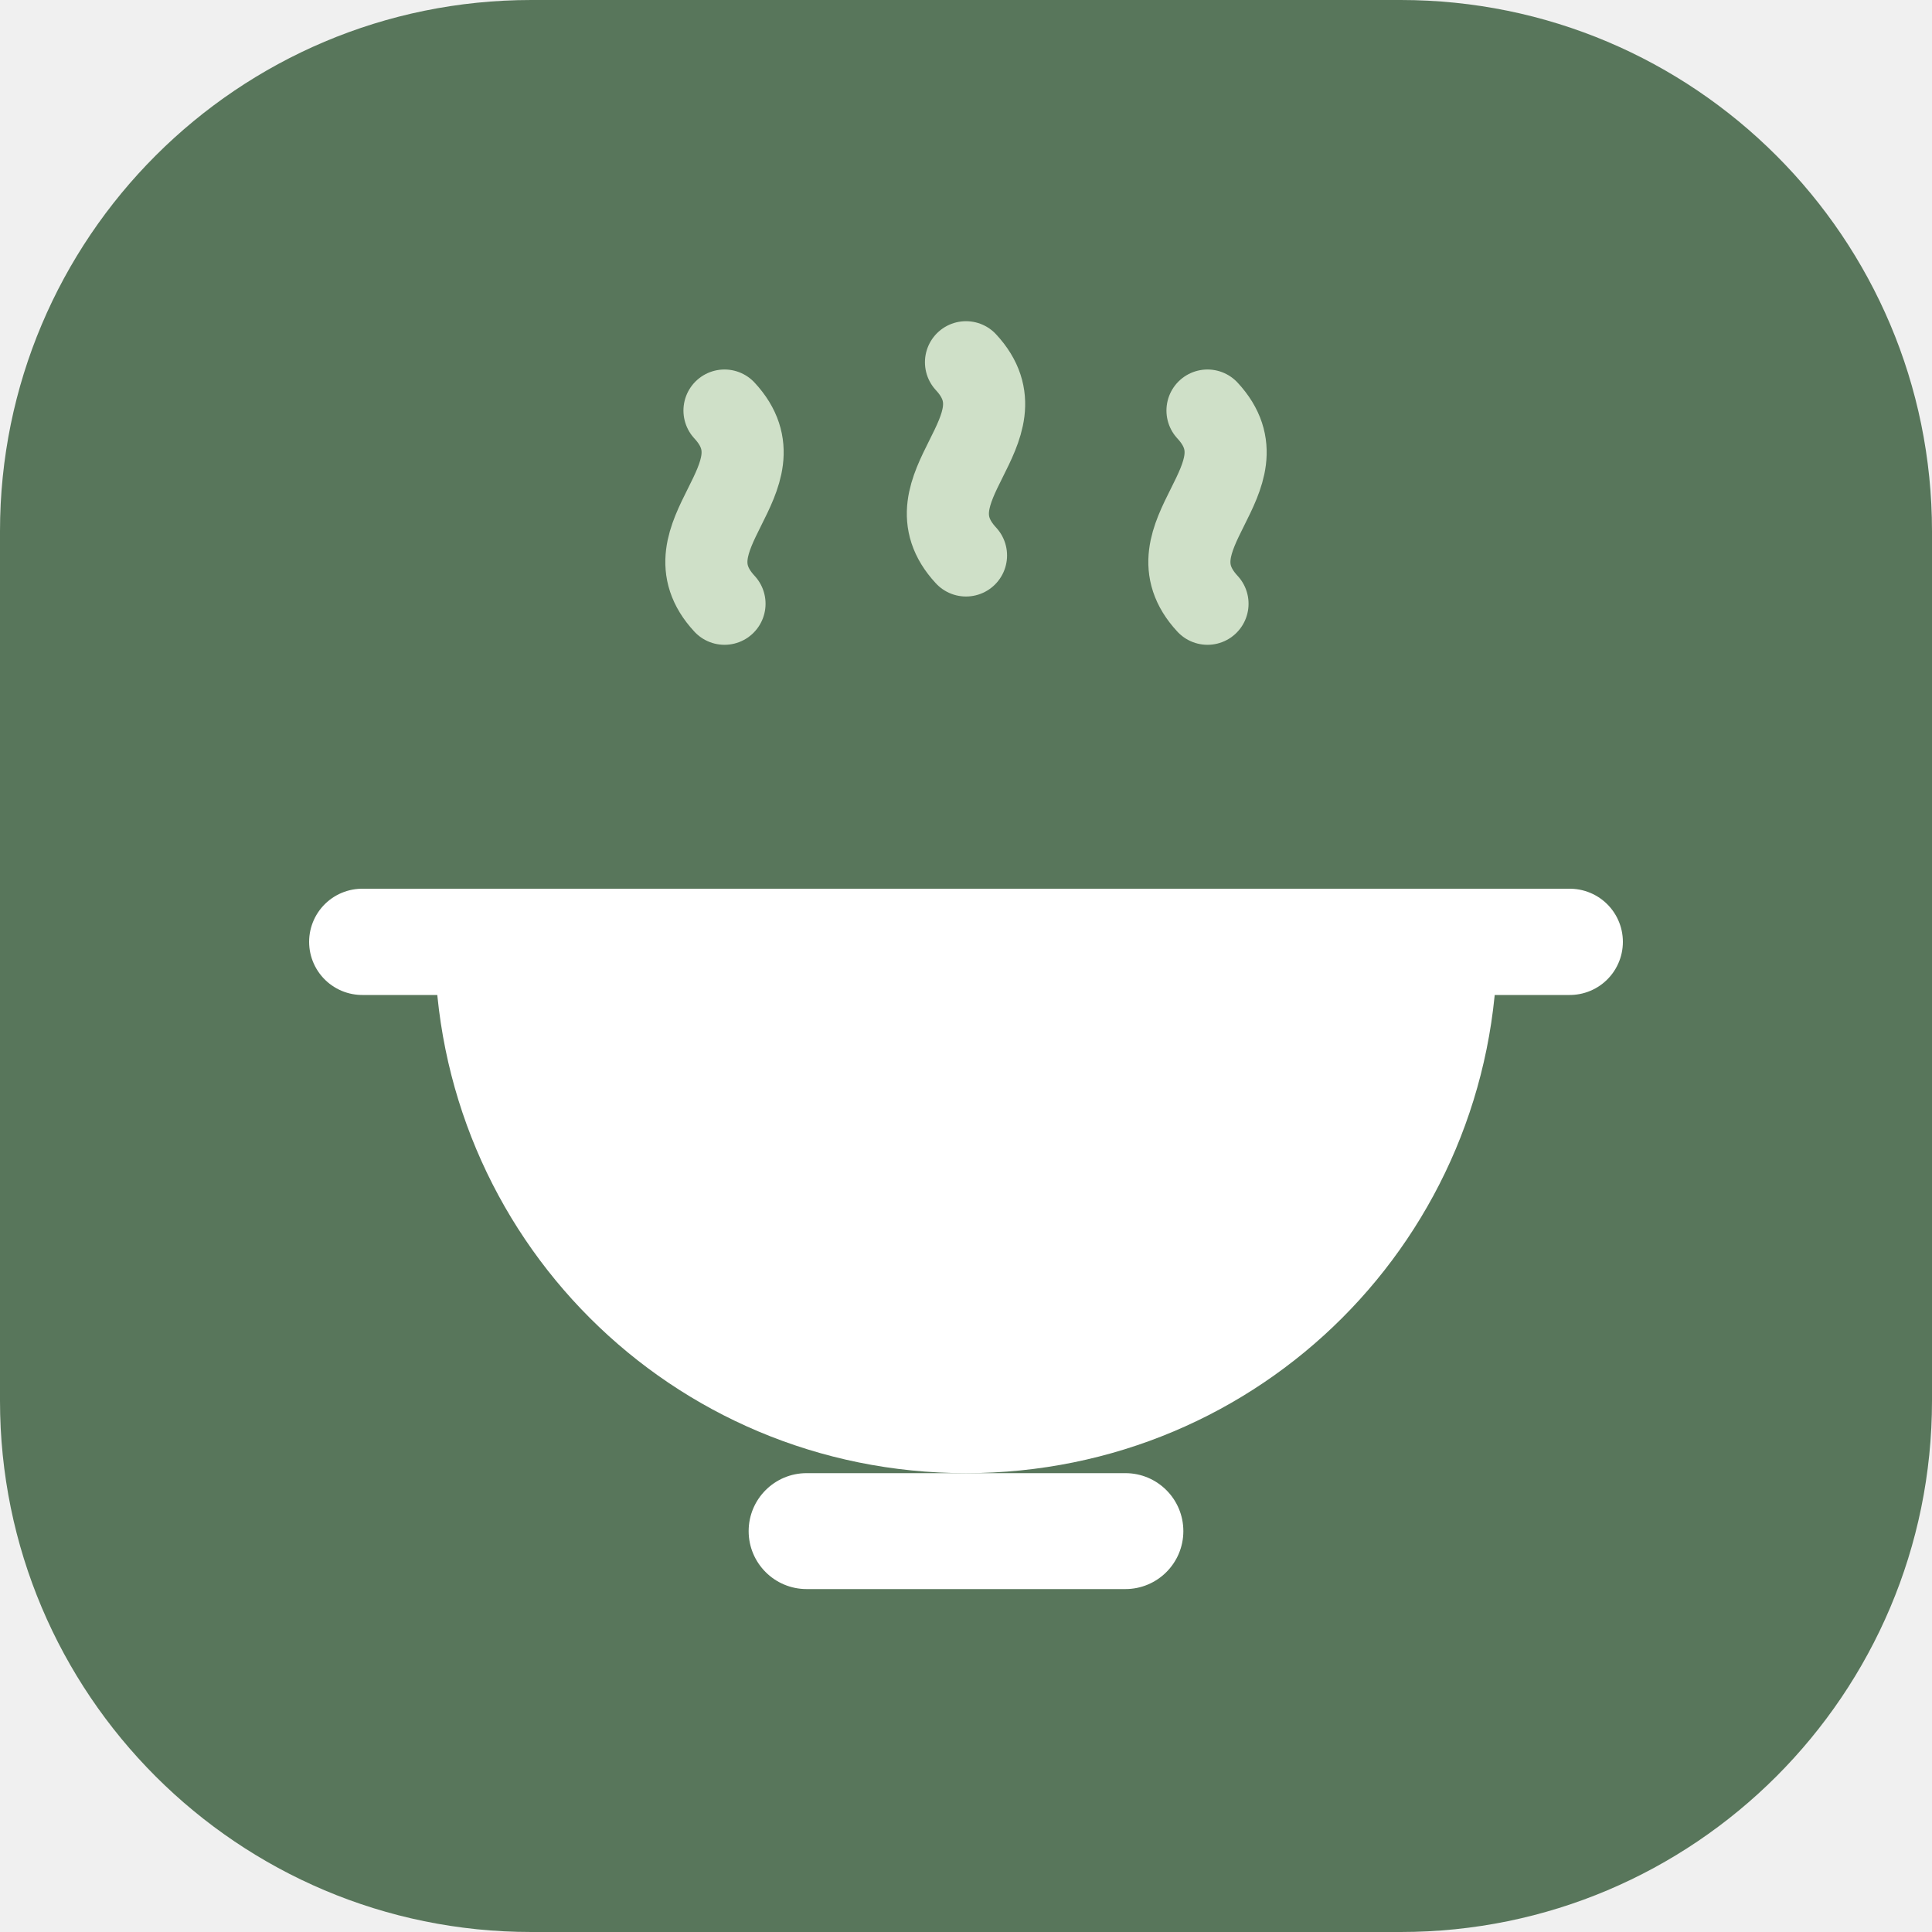
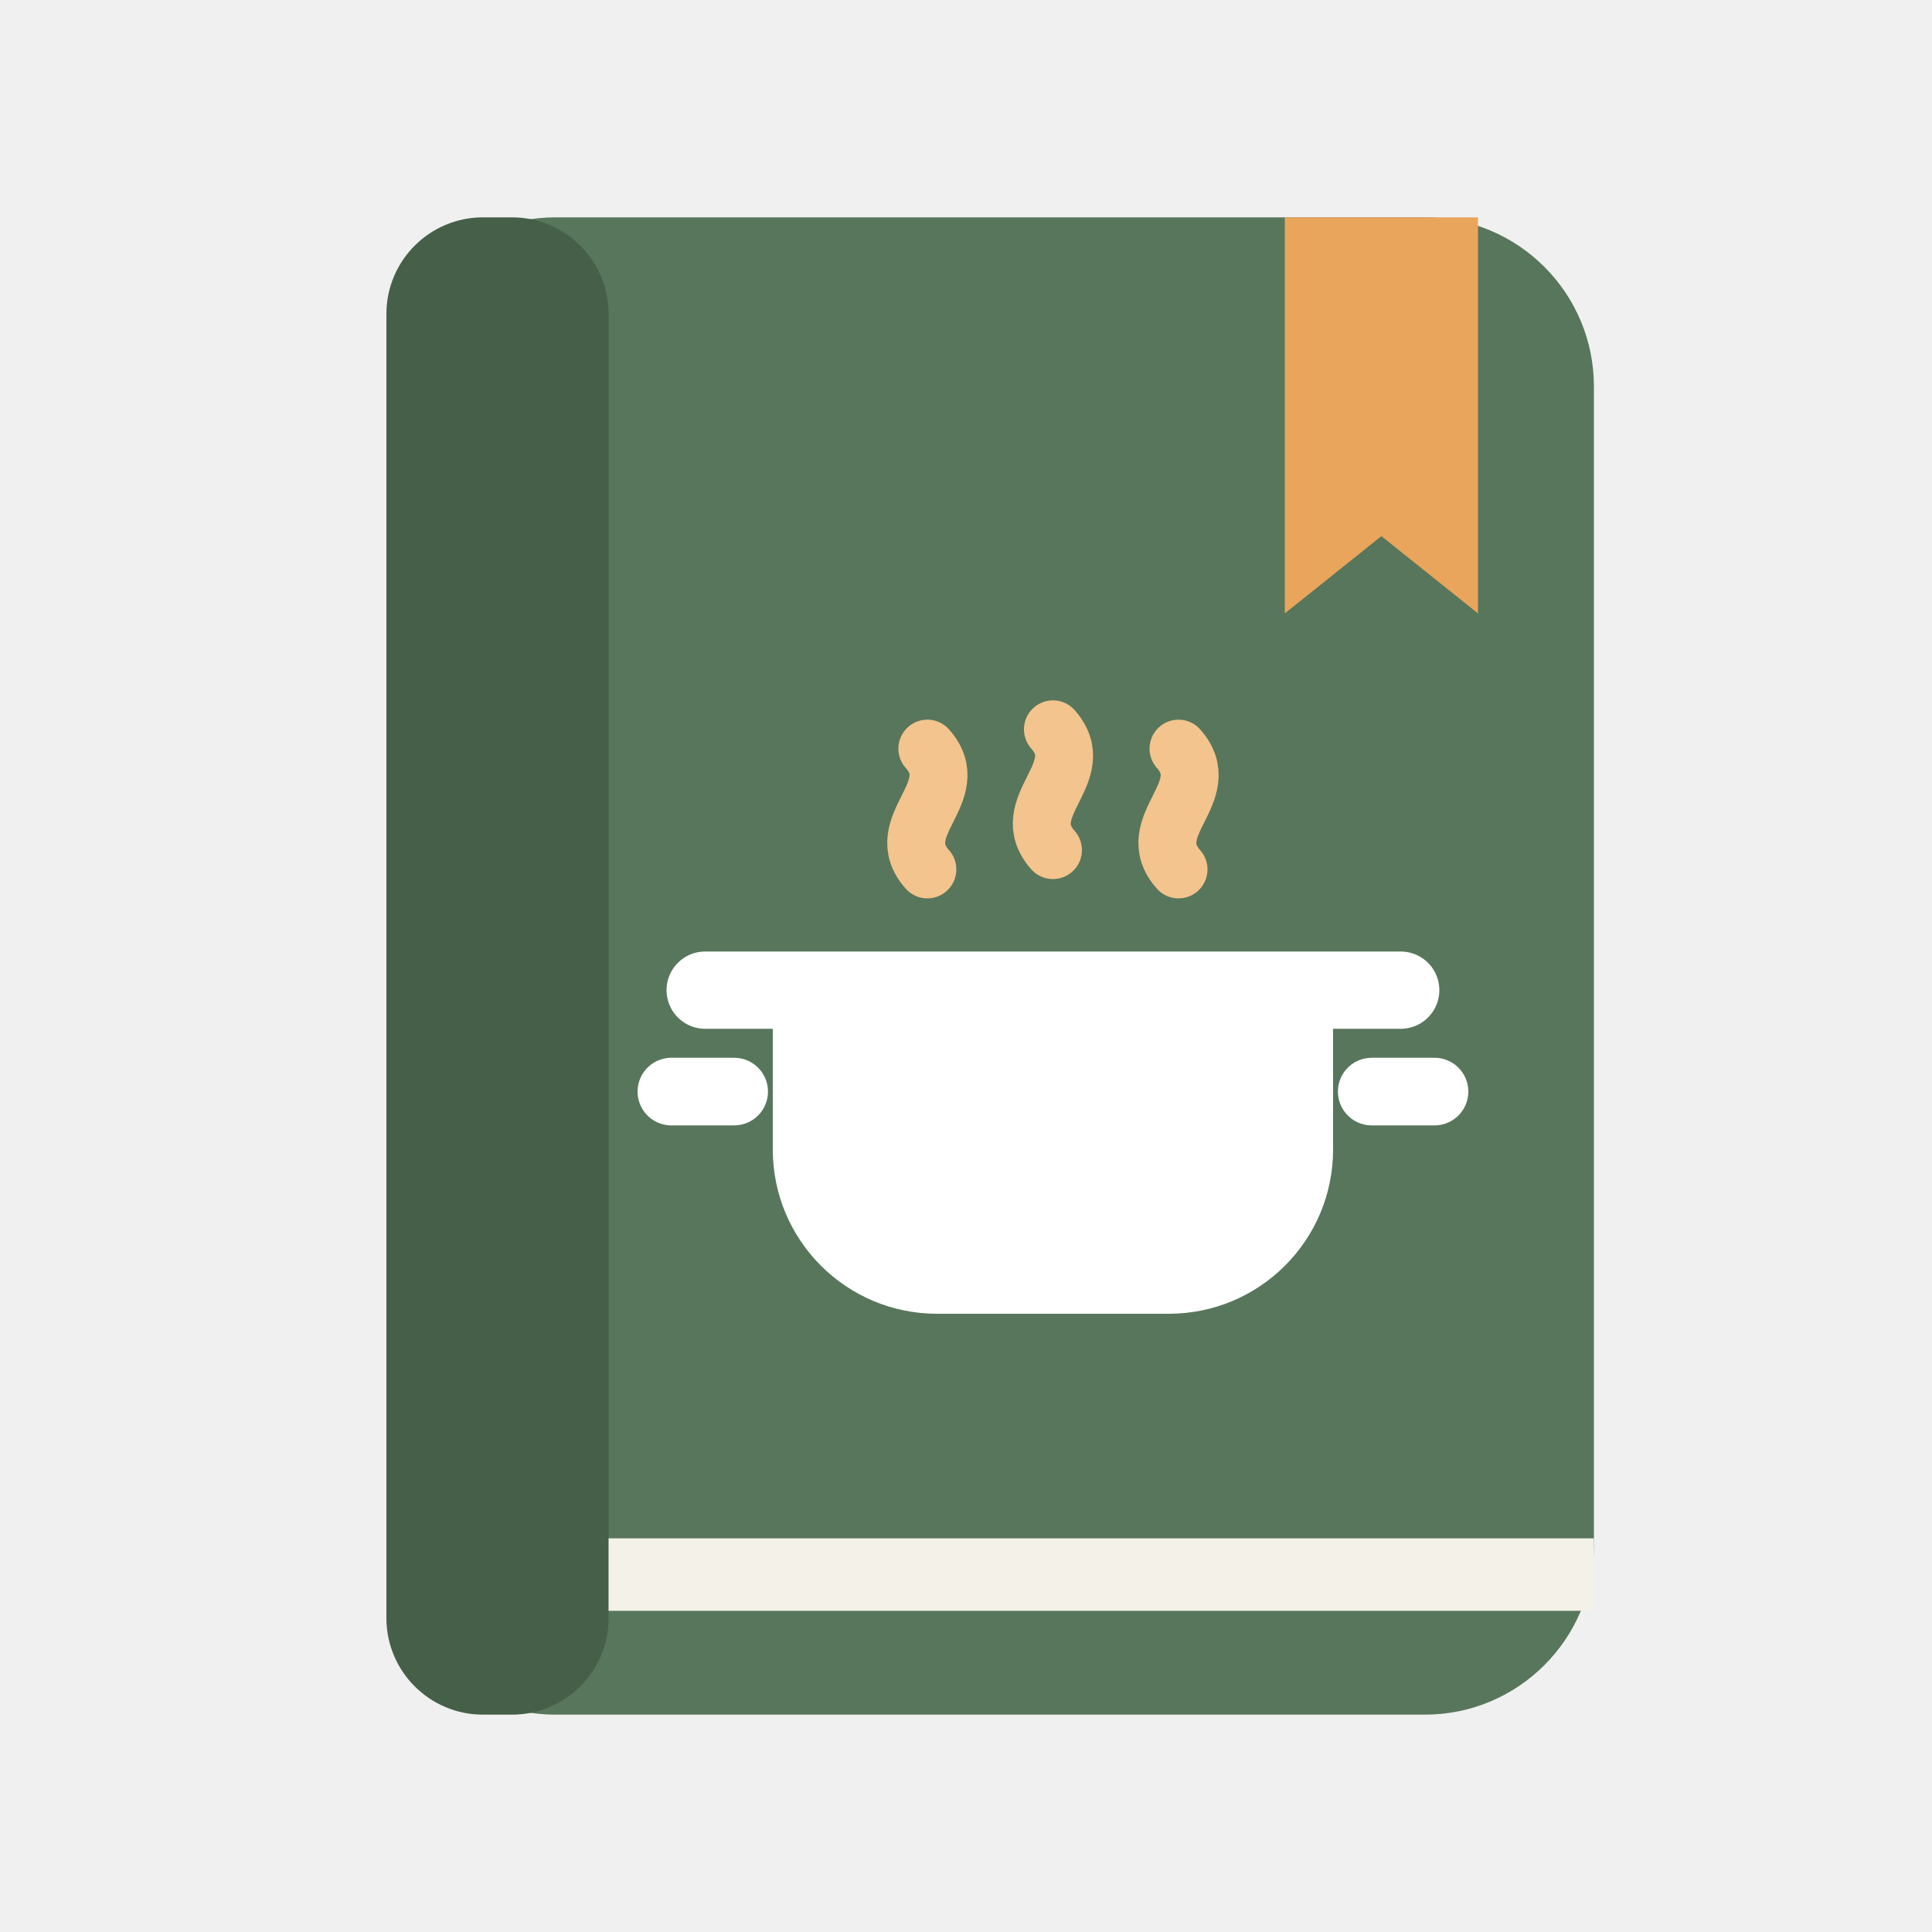
<svg xmlns="http://www.w3.org/2000/svg" viewBox="0 0 40 40">
-   <rect width="40" height="40" rx="11" fill="#58765B" />
-   <path d="M15 12.5c-1.3-1.4 1.3-2.6 0-4M20 11.5c-1.3-1.4 1.3-2.6 0-4M25 12.5c-1.3-1.4 1.3-2.6 0-4" stroke="#CFE0C8" stroke-width="1.7" fill="none" stroke-linecap="round" />
-   <path d="M9 19.5h22c0 6.1-4.9 11-11 11s-11-4.9-11-11z" fill="#fff" />
-   <path d="M7.5 19.5h25" stroke="#fff" stroke-width="2.2" stroke-linecap="round" />
-   <rect x="15.5" y="30.5" width="9" height="2.4" rx="1.2" fill="#fff" />
+   <rect x="8" y="4.5" width="25" height="31" rx="3.5" fill="#58765B" />
+   <rect x="8" y="4.5" width="4.6" height="31" rx="2" fill="#465F49" />
+   <path d="M12.6 32.6h20.4" stroke="#F4F1E8" stroke-width="1.5" />
+   <path d="M26.6 4.5v8.2l2-1.6 2 1.6V4.5" fill="#E9A55B" />
+   <path d="M16 20.5h11.6v3.3a3.4 3.4 0 0 1-3.4 3.4h-4.8a3.4 3.4 0 0 1-3.4-3.4z" fill="#fff" />
+   <path d="M14.6 20.5h14.4" stroke="#fff" stroke-width="1.6" stroke-linecap="round" />
+   <path d="M15.2 22.6h-1.3M28.4 22.6h1.3" stroke="#fff" stroke-width="1.4" stroke-linecap="round" />
+   <path d="M19.2 18c-.8-.9.8-1.6 0-2.5M21.8 17.6c-.8-.9.8-1.6 0-2.5M24.4 18c-.8-.9.8-1.6 0-2.5" stroke="#F3C48D" stroke-width="1.2" stroke-linecap="round" fill="none" />
</svg>
